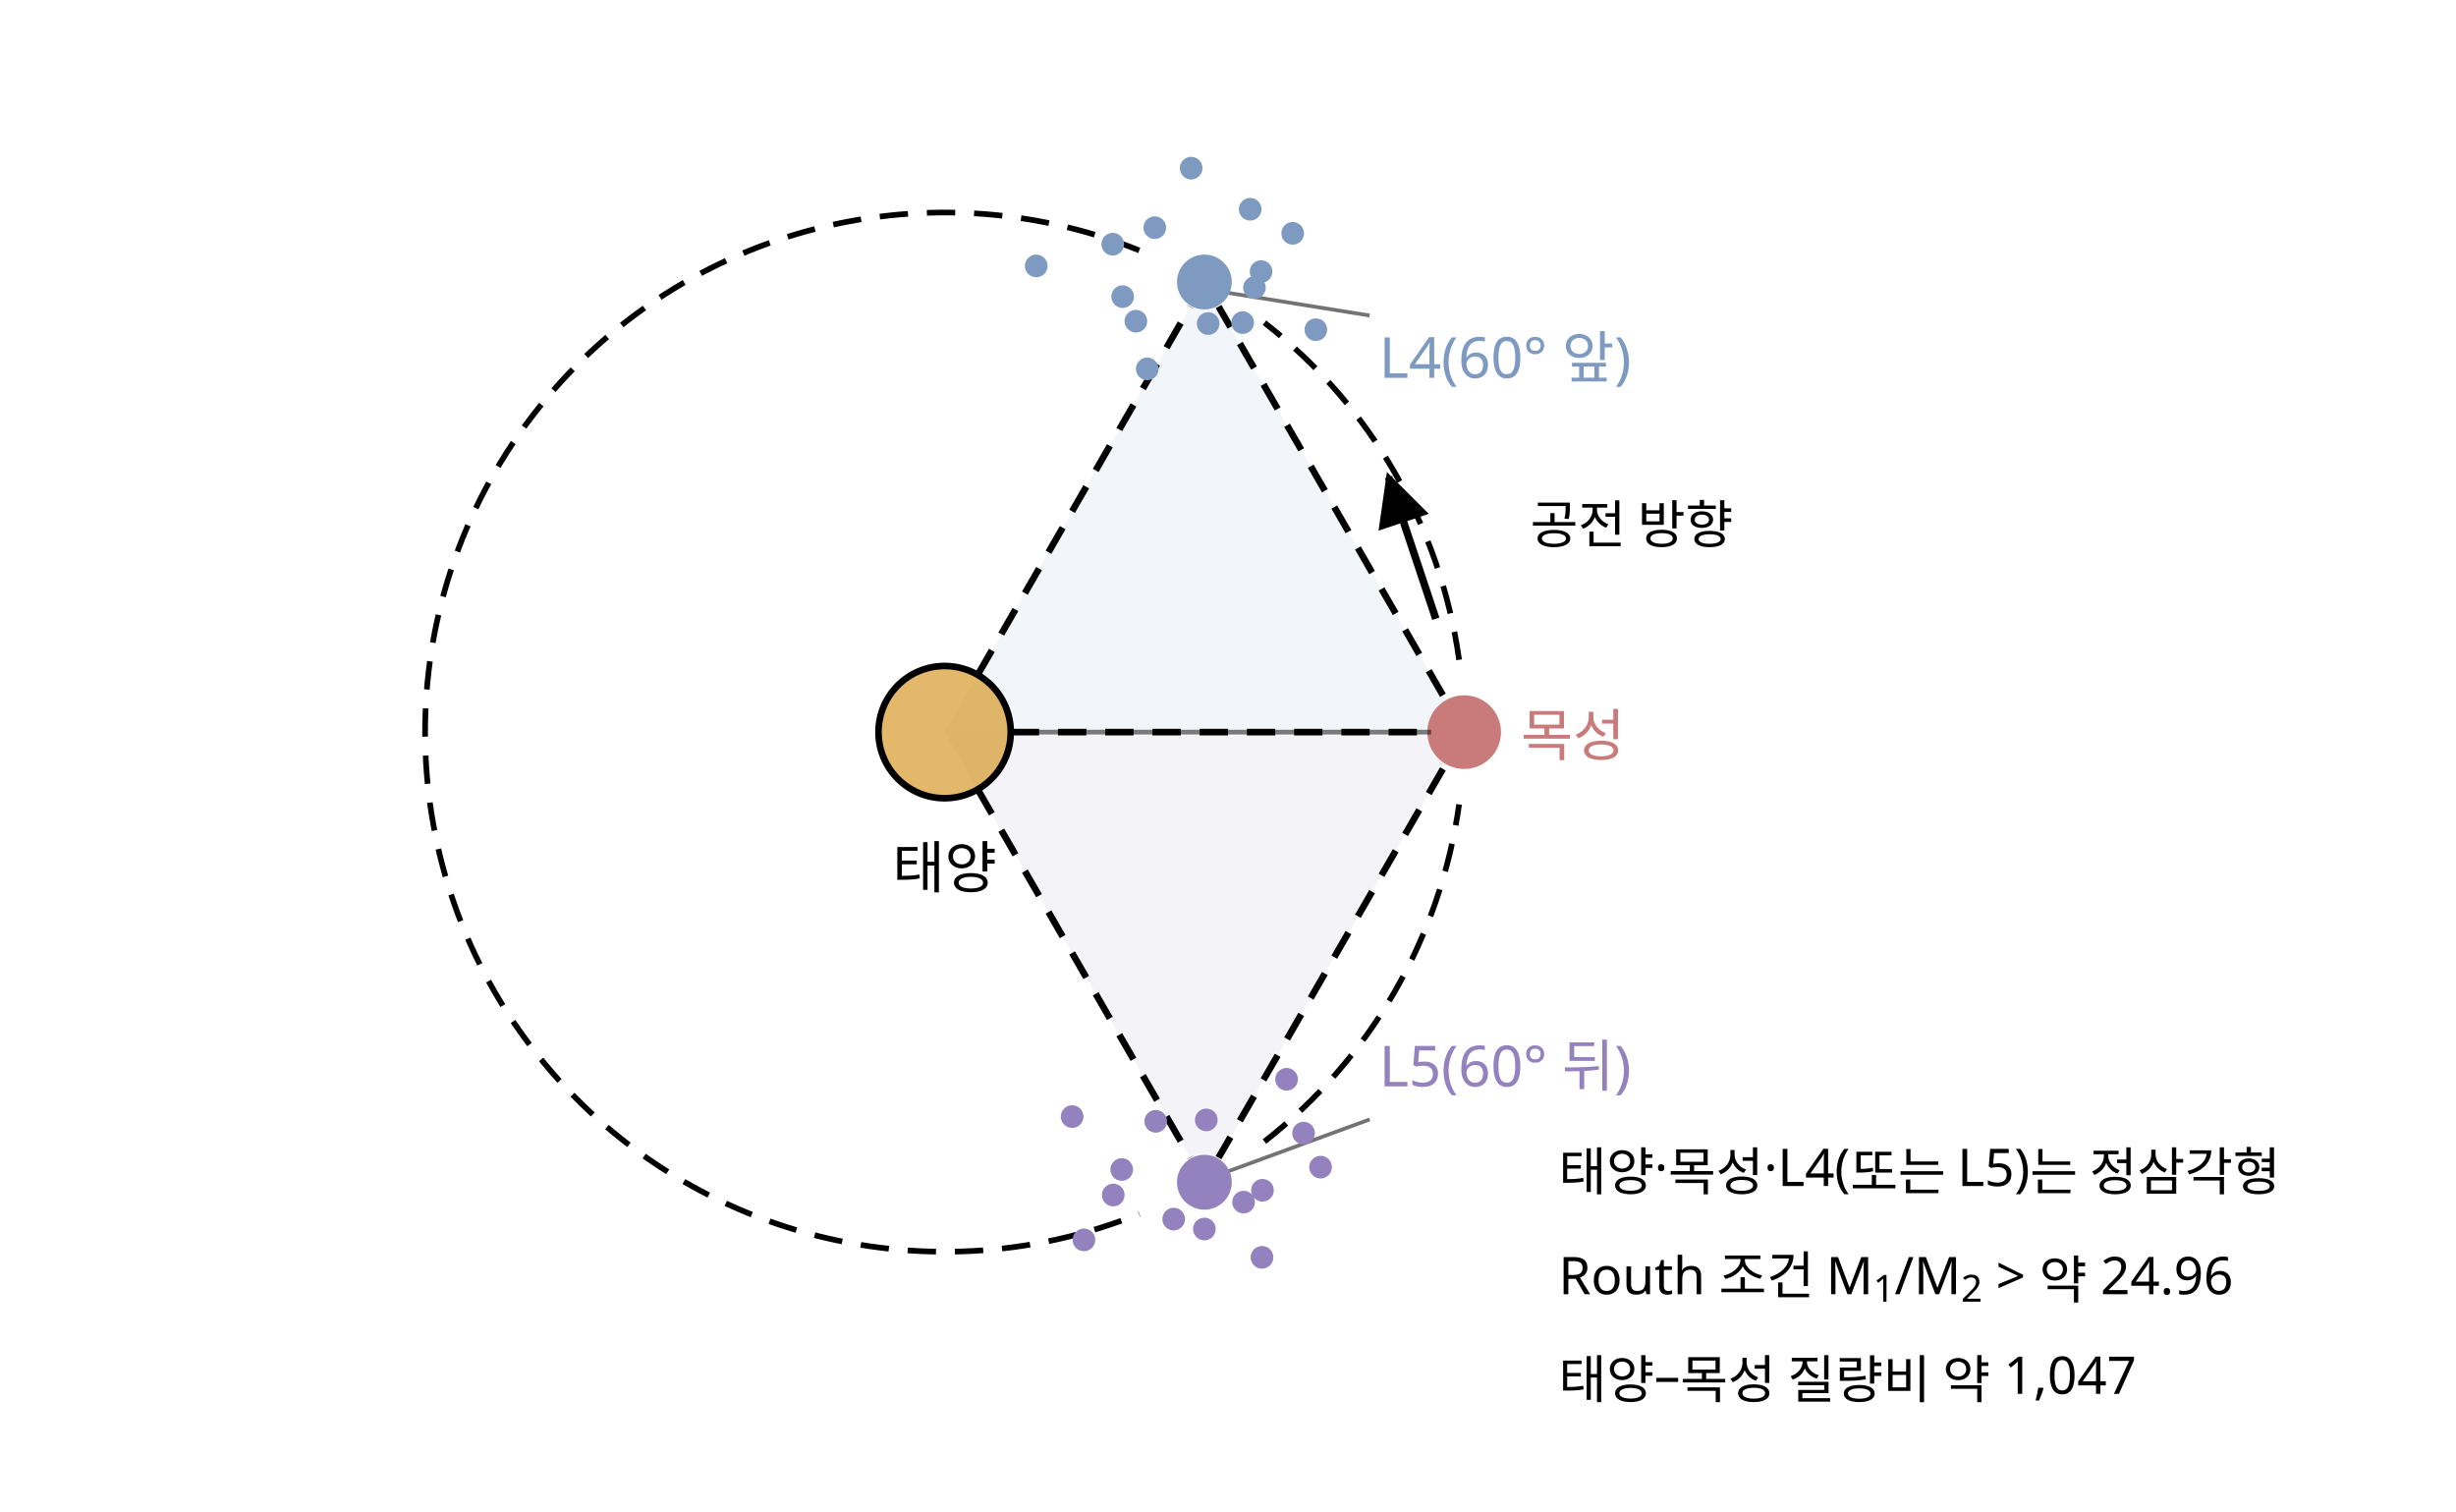
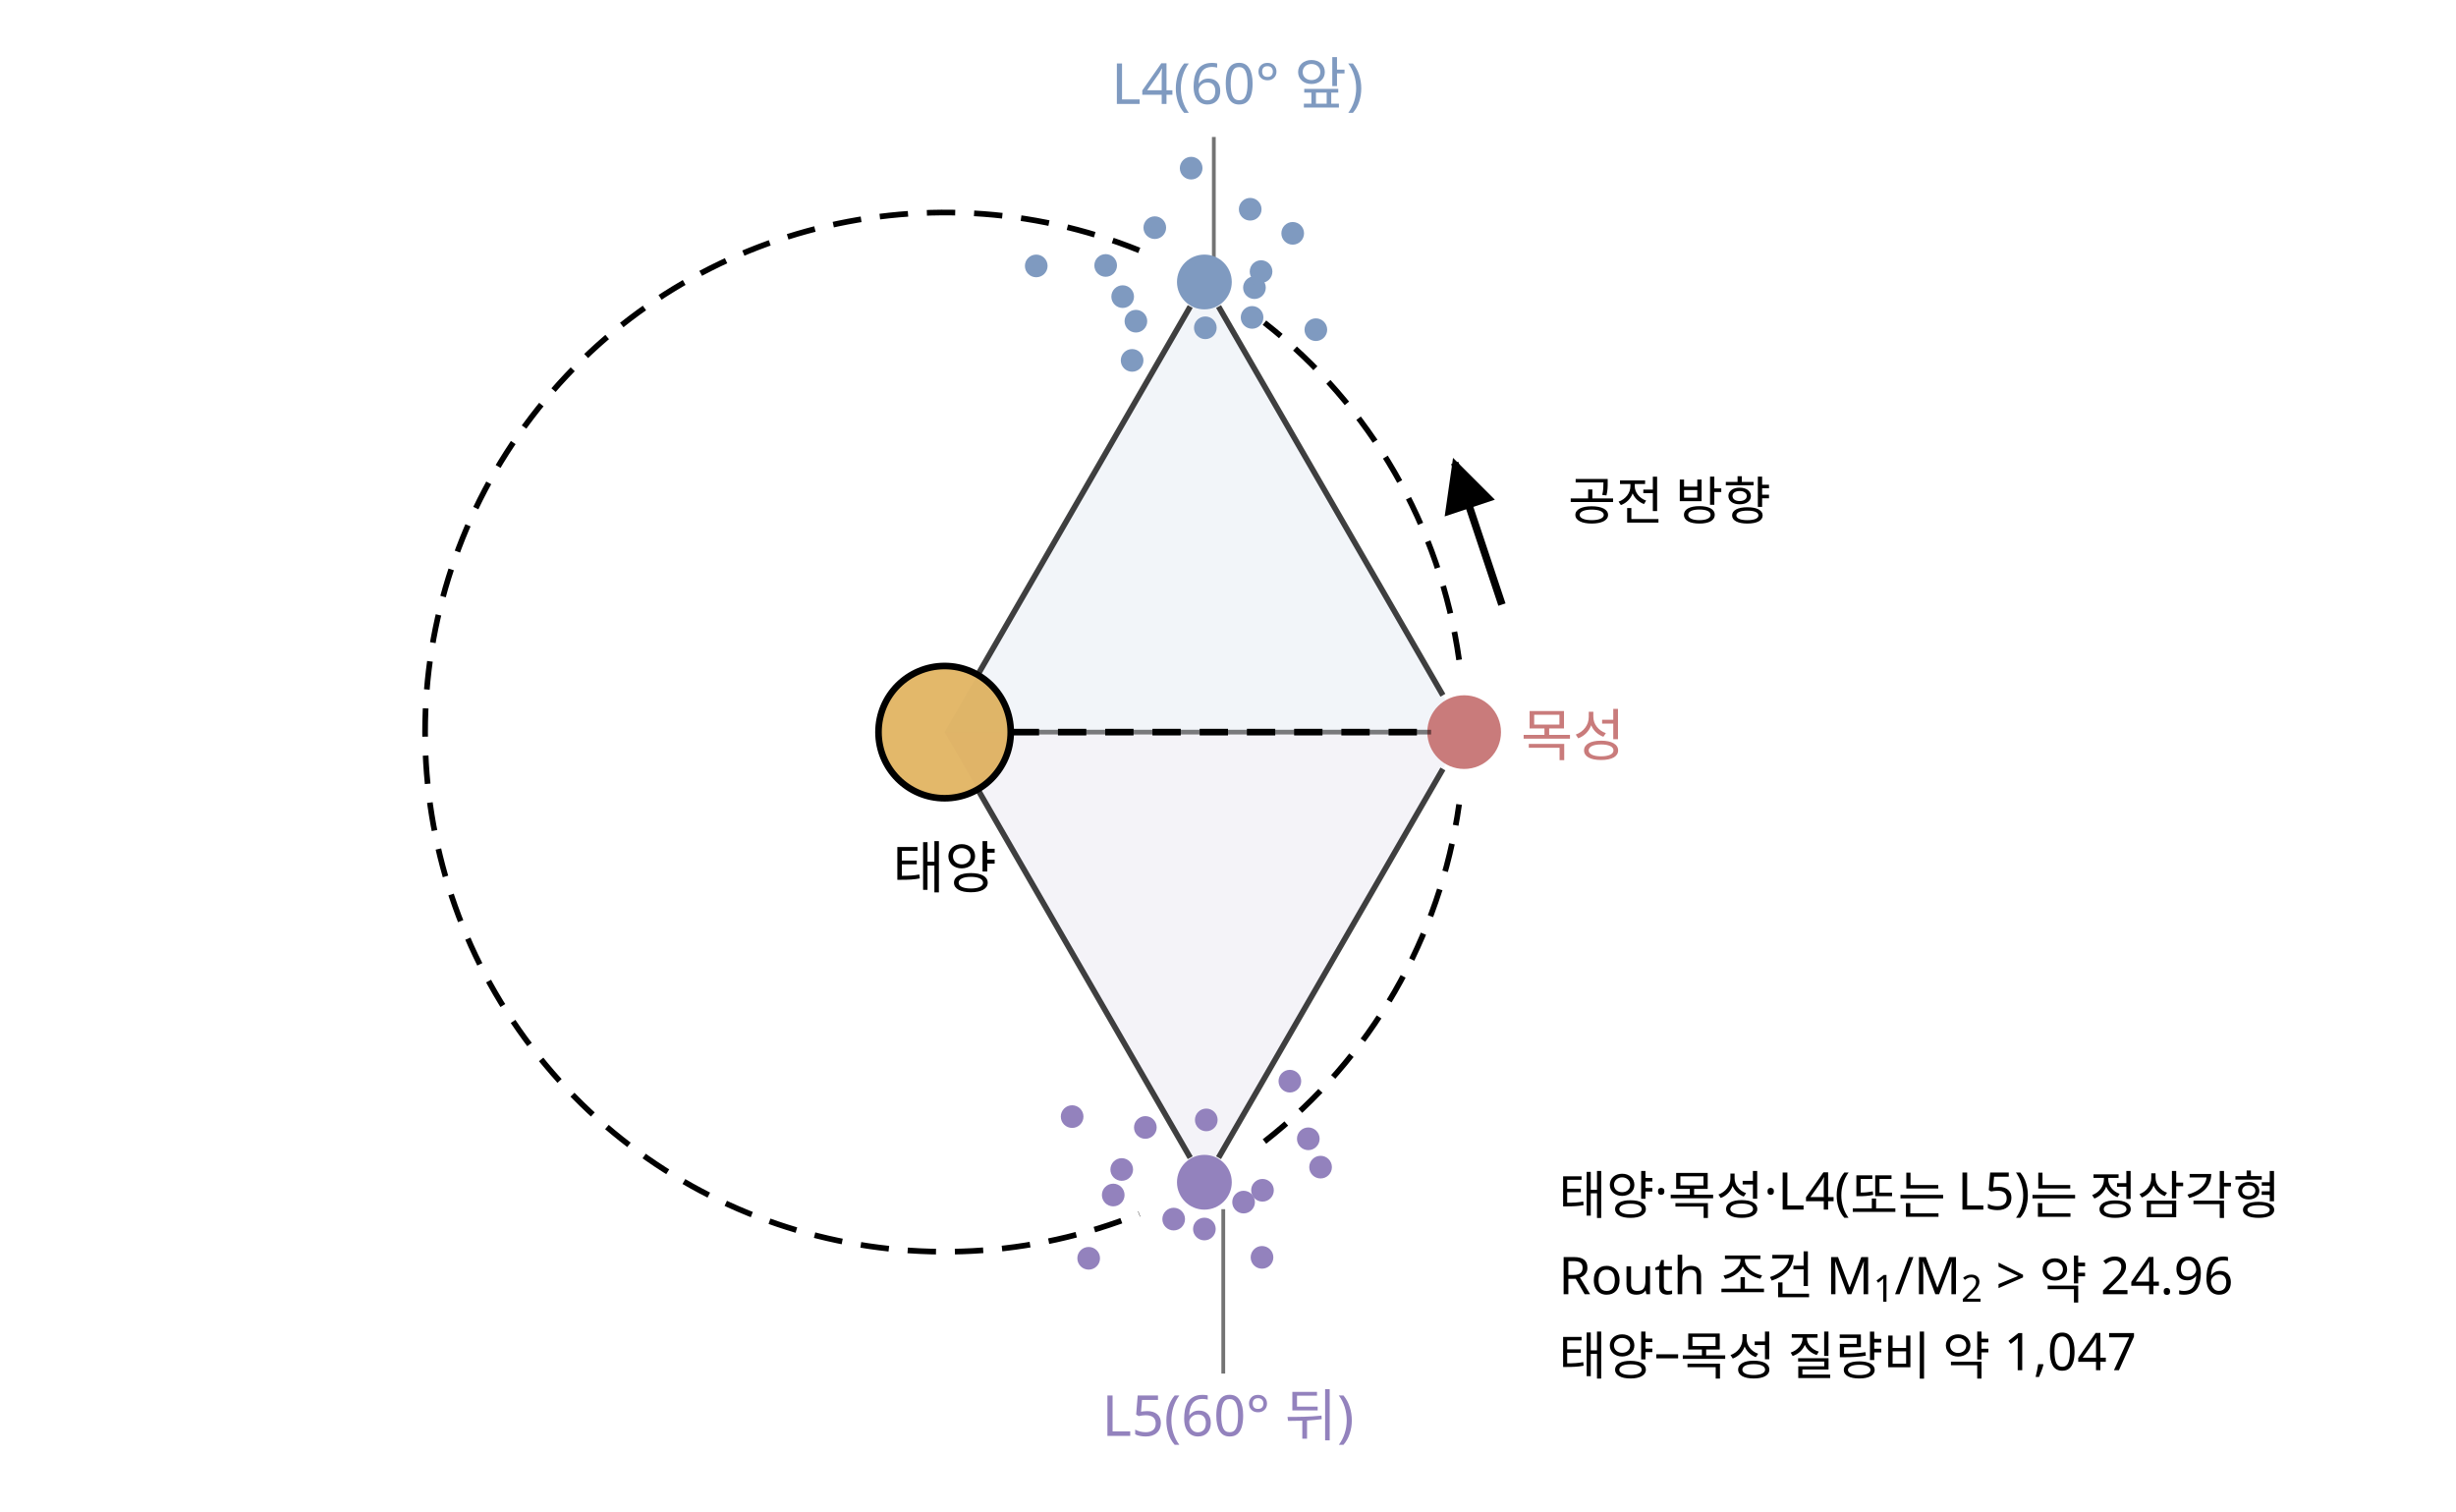
<svg xmlns="http://www.w3.org/2000/svg" class="si si-illus" viewBox="0 0 520 320" style="max-width:520px;color:var(--si-ink,var(--text,#1f2328))" role="img" aria-labelledby="trojan-asteroid-t" font-family="'Pretendard','Noto Sans KR','Apple SD Gothic Neo',sans-serif" font-size="13" fill="currentColor">
  <defs>
    <marker id="trojan-asteroid-ar" viewBox="0 0 10 10" refX="9" refY="5" markerWidth="7" markerHeight="7" orient="auto-start-reverse">
      <path d="M0,0L10,5L0,10z" style="fill:currentColor" />
    </marker>
  </defs>
-   <line x1="260" y1="62" x2="290" y2="66.8" class="si-leader" style="stroke:currentColor" stroke-opacity="0.55" stroke-width="0.8" />
-   <line x1="260" y1="248" x2="290" y2="237" class="si-leader" style="stroke:currentColor" stroke-opacity="0.55" stroke-width="0.8" />
+   <line x1="257" y1="56" x2="257" y2="29" class="si-leader" style="stroke:currentColor" stroke-opacity="0.55" stroke-width="0.8" />
+   <line x1="259" y1="256" x2="259" y2="290.8" class="si-leader" style="stroke:currentColor" stroke-opacity="0.55" stroke-width="0.8" />
  <polygon points="200,155 310,155 255,59.7" style="stroke:none;fill:var(--si-blue-s,#7f9ac0)" stroke-width="1.4" stroke-dasharray="6 4" fill-opacity="0.1" />
  <polygon points="200,155 310,155 255,250.3" style="stroke:none;fill:var(--si-violet-s,#9382bd)" stroke-width="1.4" stroke-dasharray="6 4" fill-opacity="0.1" />
  <circle cx="200" cy="155" r="14" style="stroke:currentColor;fill:var(--si-amber-s,#d79a2b)" stroke-width="1.4" fill-opacity="0.7" />
  <text x="200" y="188" text-anchor="middle" font-size="12">태양</text>
  <path d="M308.93 139.69 A110 110 0 0 0 267.72 68.32 M241.21 53.01 A110 110 0 1 0 241.21 256.99 M267.72 241.68 A110 110 0 0 0 308.93 170.31" style="stroke:currentColor;fill:none" stroke-width="1.2" stroke-dasharray="6 4" />
  <line x1="214" y1="155" x2="303" y2="155" style="stroke:currentColor;fill:none" stroke-width="1.4" stroke-dasharray="6 4" />
-   <line x1="207" y1="142.9" x2="252" y2="64.9" style="stroke:currentColor;fill:none" stroke-width="1.4" stroke-dasharray="6 4" />
-   <line x1="305.5" y1="147.2" x2="258" y2="64.9" style="stroke:currentColor;fill:none" stroke-width="1.4" stroke-dasharray="6 4" />
-   <line x1="207" y1="167.1" x2="252" y2="245.1" style="stroke:currentColor;fill:none" stroke-width="1.4" stroke-dasharray="6 4" />
-   <line x1="305.5" y1="162.8" x2="258" y2="245.1" style="stroke:currentColor;fill:none" stroke-width="1.4" stroke-dasharray="6 4" />
+   <line x1="207" y1="142.9" x2="252" y2="64.9" style="stroke:currentColor;fill:none" stroke-width="1.2" opacity="0.75" />
+   <line x1="305.5" y1="147.2" x2="258" y2="64.9" style="stroke:currentColor;fill:none" stroke-width="1.2" opacity="0.75" />
+   <line x1="207" y1="167.1" x2="252" y2="245.1" style="stroke:currentColor;fill:none" stroke-width="1.2" opacity="0.75" />
+   <line x1="305.5" y1="162.8" x2="258" y2="245.1" style="stroke:currentColor;fill:none" stroke-width="1.2" opacity="0.75" />
  <circle cx="310" cy="155" r="7" style="stroke:var(--si-rose-s,#c97b7b);fill:var(--si-rose-s,#c97b7b)" stroke-width="1.6" />
  <text x="322" y="160" font-size="12" style="fill:var(--si-rose-s,#c97b7b)">목성</text>
  <line x1="214" y1="155" x2="303" y2="155" style="stroke:currentColor;fill:none" stroke-width="1" opacity="0.5" />
  <circle cx="255" cy="59.7" r="5" style="stroke:var(--si-blue-s,#7f9ac0);fill:var(--si-blue-s,#7f9ac0)" stroke-width="1.6" />
-   <text x="292" y="80" font-size="12" style="fill:var(--si-blue-s,#7f9ac0)">L4(60° 앞)</text>
+   <text x="262" y="22" text-anchor="middle" font-size="12" style="fill:var(--si-blue-s,#7f9ac0)">L4(60° 앞)</text>
  <circle cx="255" cy="250.3" r="5" style="stroke:var(--si-violet-s,#9382bd);fill:var(--si-violet-s,#9382bd)" stroke-width="1.6" />
-   <text x="292" y="230" font-size="12" style="fill:var(--si-violet-s,#9382bd)">L5(60° 뒤)</text>
+   <text x="260" y="304" text-anchor="middle" font-size="12" style="fill:var(--si-violet-s,#9382bd)">L5(60° 뒤)</text>
  <circle cx="265.6" cy="60.9" r="1.6" style="stroke:var(--si-blue-s,#7f9ac0);fill:var(--si-blue-s,#7f9ac0)" stroke-width="1.6" />
-   <circle cx="255.8" cy="68.5" r="1.6" style="stroke:var(--si-blue-s,#7f9ac0);fill:var(--si-blue-s,#7f9ac0)" stroke-width="1.6" />
+   <circle cx="255.2" cy="69.4" r="1.6" style="stroke:var(--si-blue-s,#7f9ac0);fill:var(--si-blue-s,#7f9ac0)" stroke-width="1.6" />
  <circle cx="237.7" cy="62.8" r="1.6" style="stroke:var(--si-blue-s,#7f9ac0);fill:var(--si-blue-s,#7f9ac0)" stroke-width="1.6" />
  <circle cx="244.5" cy="48.2" r="1.6" style="stroke:var(--si-blue-s,#7f9ac0);fill:var(--si-blue-s,#7f9ac0)" stroke-width="1.6" />
  <circle cx="273.7" cy="49.4" r="1.6" style="stroke:var(--si-blue-s,#7f9ac0);fill:var(--si-blue-s,#7f9ac0)" stroke-width="1.6" />
  <circle cx="278.6" cy="69.8" r="1.6" style="stroke:var(--si-blue-s,#7f9ac0);fill:var(--si-blue-s,#7f9ac0)" stroke-width="1.6" />
-   <circle cx="242.9" cy="78.1" r="1.6" style="stroke:var(--si-blue-s,#7f9ac0);fill:var(--si-blue-s,#7f9ac0)" stroke-width="1.6" />
+   <circle cx="239.7" cy="76.3" r="1.6" style="stroke:var(--si-blue-s,#7f9ac0);fill:var(--si-blue-s,#7f9ac0)" stroke-width="1.6" />
  <circle cx="219.4" cy="56.3" r="1.6" style="stroke:var(--si-blue-s,#7f9ac0);fill:var(--si-blue-s,#7f9ac0)" stroke-width="1.6" />
  <circle cx="252.2" cy="35.6" r="1.6" style="stroke:var(--si-blue-s,#7f9ac0);fill:var(--si-blue-s,#7f9ac0)" stroke-width="1.6" />
  <circle cx="267" cy="57.5" r="1.6" style="stroke:var(--si-blue-s,#7f9ac0);fill:var(--si-blue-s,#7f9ac0)" stroke-width="1.6" />
-   <circle cx="263.1" cy="68.3" r="1.6" style="stroke:var(--si-blue-s,#7f9ac0);fill:var(--si-blue-s,#7f9ac0)" stroke-width="1.6" />
+   <circle cx="265.1" cy="67.2" r="1.6" style="stroke:var(--si-blue-s,#7f9ac0);fill:var(--si-blue-s,#7f9ac0)" stroke-width="1.6" />
  <circle cx="240.5" cy="68" r="1.6" style="stroke:var(--si-blue-s,#7f9ac0);fill:var(--si-blue-s,#7f9ac0)" stroke-width="1.6" />
-   <circle cx="235.6" cy="51.7" r="1.6" style="stroke:var(--si-blue-s,#7f9ac0);fill:var(--si-blue-s,#7f9ac0)" stroke-width="1.6" />
+   <circle cx="234.1" cy="56.2" r="1.6" style="stroke:var(--si-blue-s,#7f9ac0);fill:var(--si-blue-s,#7f9ac0)" stroke-width="1.6" />
  <circle cx="264.7" cy="44.3" r="1.6" style="stroke:var(--si-blue-s,#7f9ac0);fill:var(--si-blue-s,#7f9ac0)" stroke-width="1.6" />
  <circle cx="263.3" cy="254.5" r="1.6" style="stroke:var(--si-violet-s,#9382bd);fill:var(--si-violet-s,#9382bd)" stroke-width="1.6" />
  <circle cx="248.5" cy="258.1" r="1.6" style="stroke:var(--si-violet-s,#9382bd);fill:var(--si-violet-s,#9382bd)" stroke-width="1.6" />
  <circle cx="237.5" cy="247.6" r="1.6" style="stroke:var(--si-violet-s,#9382bd);fill:var(--si-violet-s,#9382bd)" stroke-width="1.6" />
  <circle cx="255.4" cy="237.1" r="1.6" style="stroke:var(--si-violet-s,#9382bd);fill:var(--si-violet-s,#9382bd)" stroke-width="1.6" />
  <circle cx="279.6" cy="247.1" r="1.6" style="stroke:var(--si-violet-s,#9382bd);fill:var(--si-violet-s,#9382bd)" stroke-width="1.6" />
  <circle cx="267.2" cy="266.2" r="1.6" style="stroke:var(--si-violet-s,#9382bd);fill:var(--si-violet-s,#9382bd)" stroke-width="1.6" />
-   <circle cx="229.5" cy="262.5" r="1.6" style="stroke:var(--si-violet-s,#9382bd);fill:var(--si-violet-s,#9382bd)" stroke-width="1.6" />
+   <circle cx="230.5" cy="266.4" r="1.6" style="stroke:var(--si-violet-s,#9382bd);fill:var(--si-violet-s,#9382bd)" stroke-width="1.6" />
  <circle cx="227" cy="236.4" r="1.6" style="stroke:var(--si-violet-s,#9382bd);fill:var(--si-violet-s,#9382bd)" stroke-width="1.6" />
-   <circle cx="272.4" cy="228.5" r="1.6" style="stroke:var(--si-violet-s,#9382bd);fill:var(--si-violet-s,#9382bd)" stroke-width="1.6" />
+   <circle cx="273.1" cy="228.9" r="1.6" style="stroke:var(--si-violet-s,#9382bd);fill:var(--si-violet-s,#9382bd)" stroke-width="1.6" />
  <circle cx="267.3" cy="252" r="1.6" style="stroke:var(--si-violet-s,#9382bd);fill:var(--si-violet-s,#9382bd)" stroke-width="1.6" />
  <circle cx="255" cy="260.2" r="1.6" style="stroke:var(--si-violet-s,#9382bd);fill:var(--si-violet-s,#9382bd)" stroke-width="1.6" />
  <circle cx="235.7" cy="253" r="1.6" style="stroke:var(--si-violet-s,#9382bd);fill:var(--si-violet-s,#9382bd)" stroke-width="1.6" />
-   <circle cx="244.7" cy="237.4" r="1.6" style="stroke:var(--si-violet-s,#9382bd);fill:var(--si-violet-s,#9382bd)" stroke-width="1.6" />
-   <circle cx="276" cy="239.9" r="1.6" style="stroke:var(--si-violet-s,#9382bd);fill:var(--si-violet-s,#9382bd)" stroke-width="1.6" />
-   <line x1="304" y1="131" x2="294" y2="101" style="stroke:currentColor;fill:none" stroke-width="1.6" marker-end="url(#trojan-asteroid-ar)" />
-   <text x="324" y="115" font-size="11">공전 방향</text>
-   <text x="330" y="252" font-size="11">태양·목성·L4(또는 L5)는 정삼각형</text>
+   <circle cx="242.5" cy="238.7" r="1.6" style="stroke:var(--si-violet-s,#9382bd);fill:var(--si-violet-s,#9382bd)" stroke-width="1.6" />
+   <circle cx="277" cy="241.1" r="1.6" style="stroke:var(--si-violet-s,#9382bd);fill:var(--si-violet-s,#9382bd)" stroke-width="1.6" />
+   <line x1="318" y1="128" x2="308" y2="98" style="stroke:currentColor;fill:none" stroke-width="1.6" marker-end="url(#trojan-asteroid-ar)" />
+   <text x="332" y="110" font-size="11">공전 방향</text>
+   <text x="330" y="257" font-size="11">태양·목성·L4(또는 L5)는 정삼각형</text>
  <text x="330" y="274" font-size="11">Routh 조건 M<tspan baseline-shift="sub" font-size="72%">1</tspan>/M<tspan baseline-shift="sub" font-size="72%">2</tspan> &gt; 약 24.96</text>
-   <text x="330" y="296" font-size="11">태양–목성 질량비 약 1,047</text>
+   <text x="330" y="291" font-size="11">태양–목성 질량비 약 1,047</text>
</svg>
